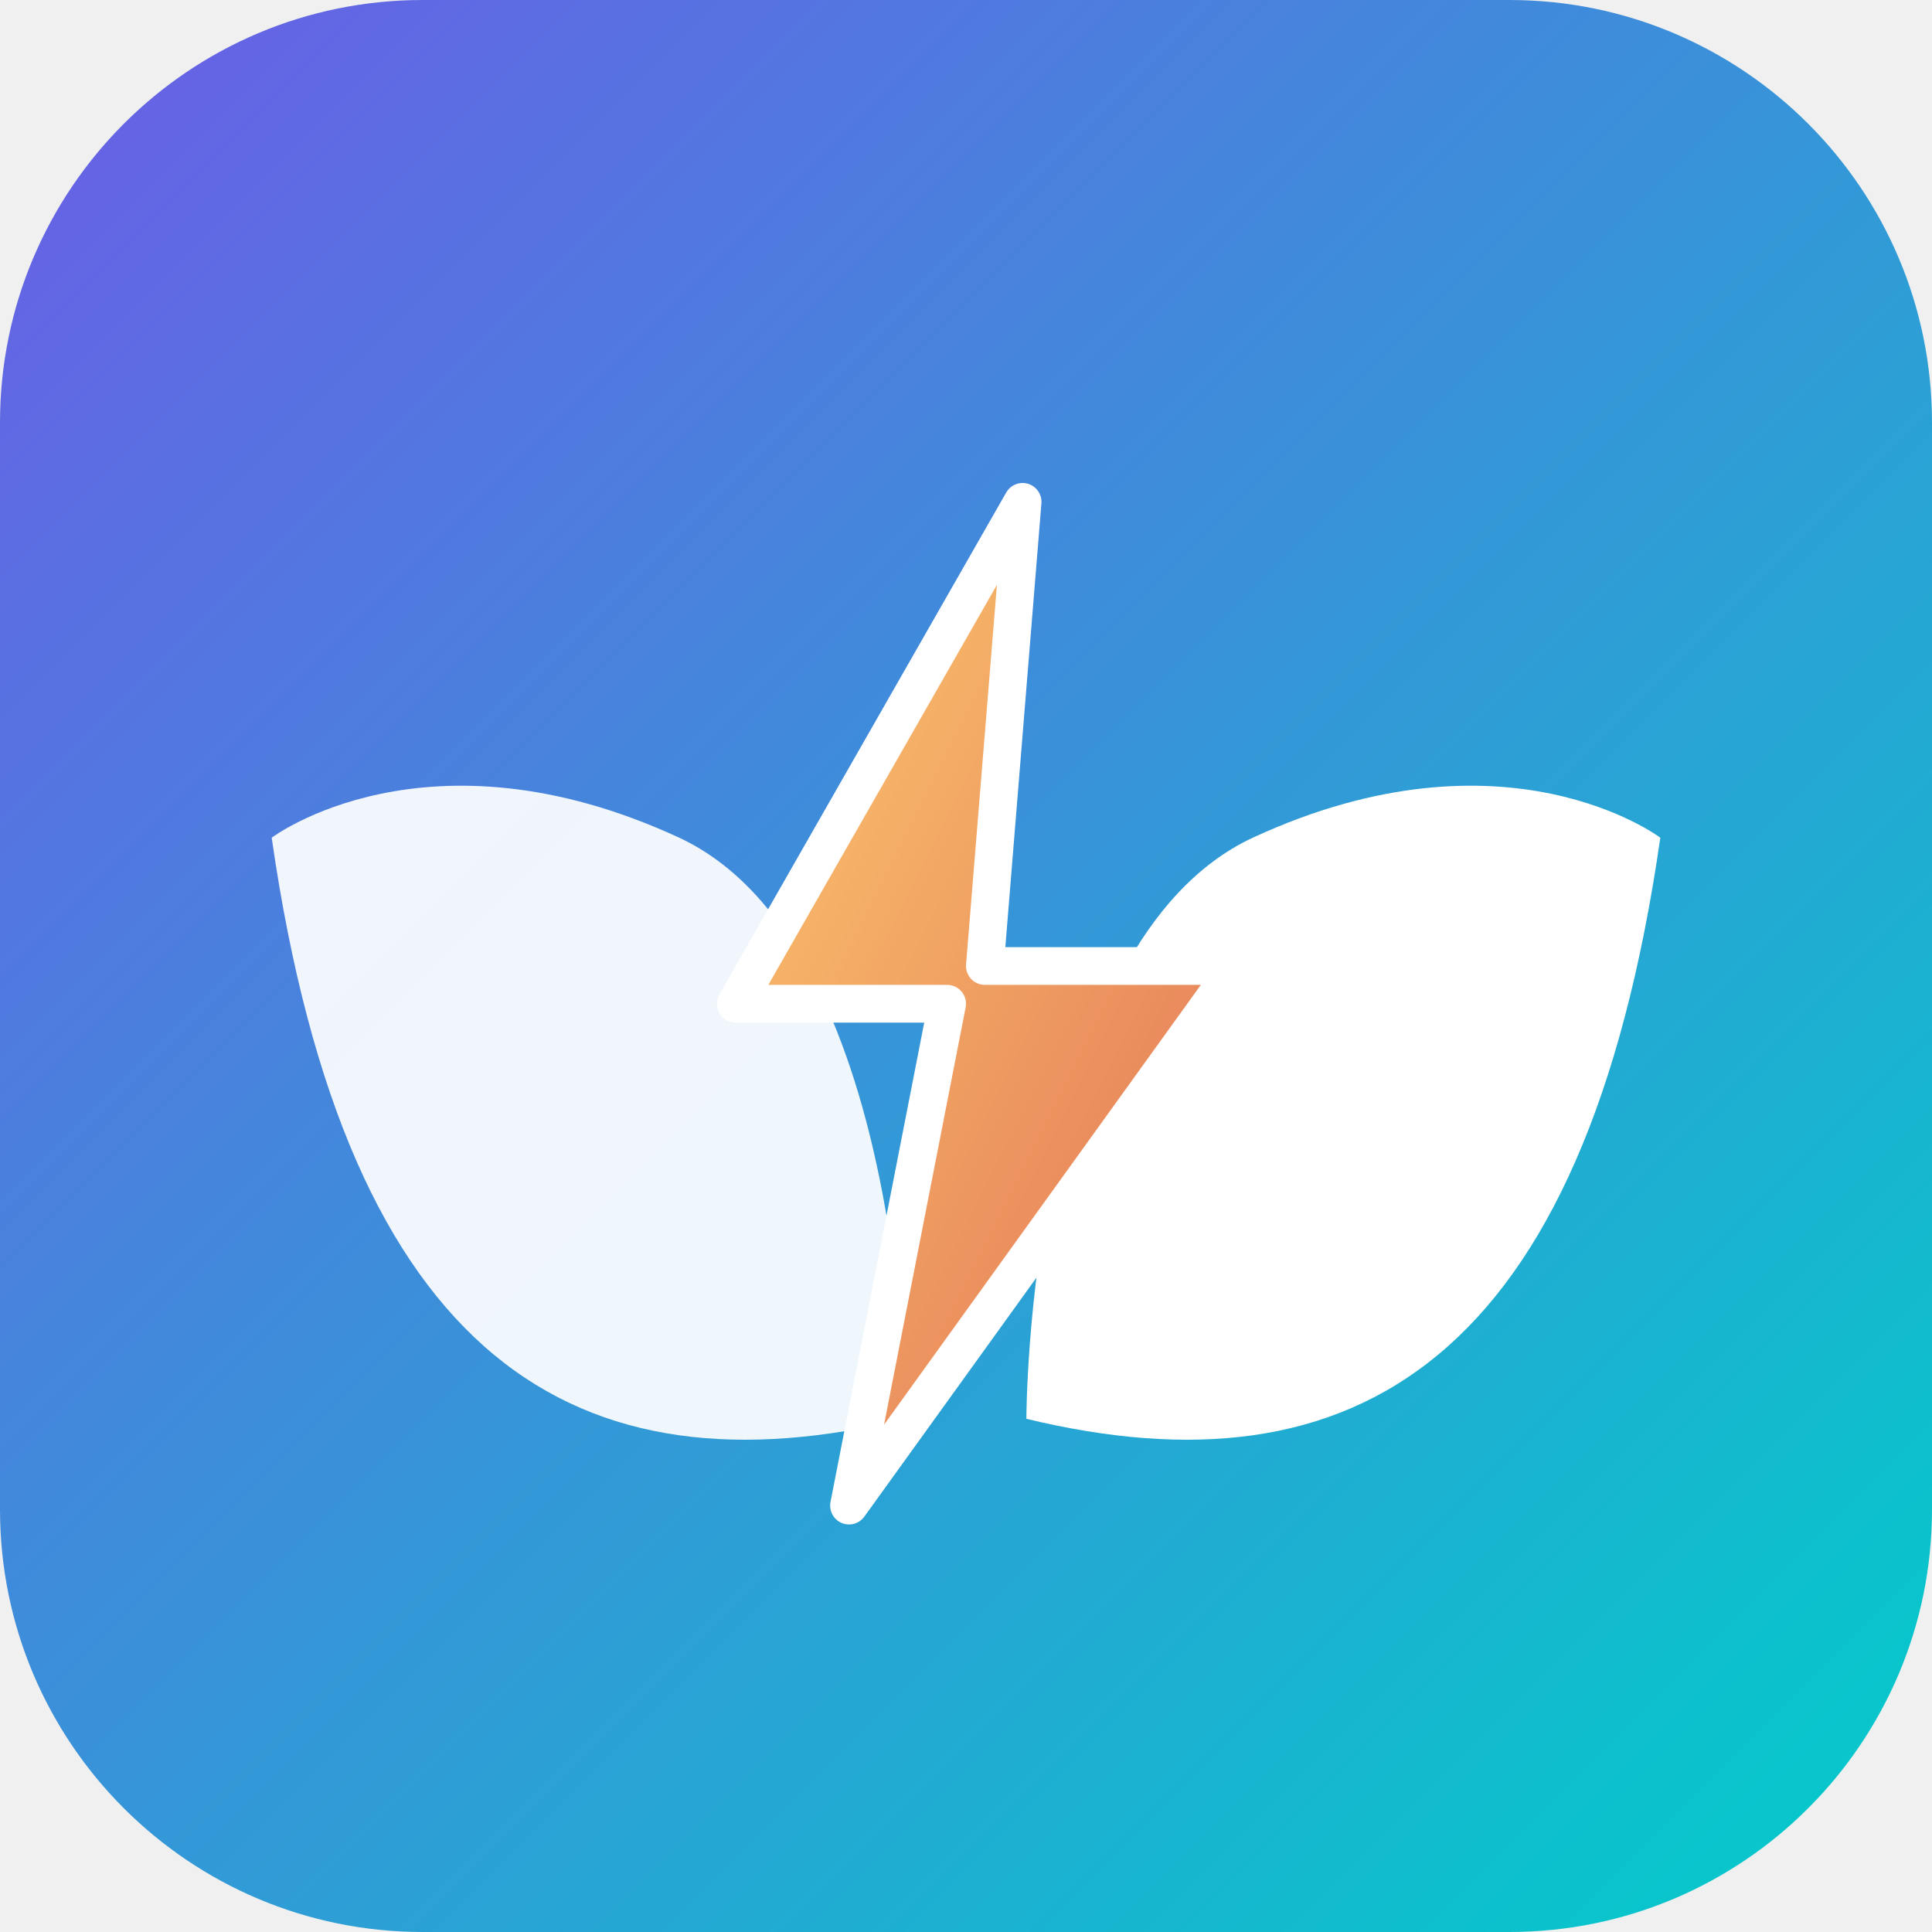
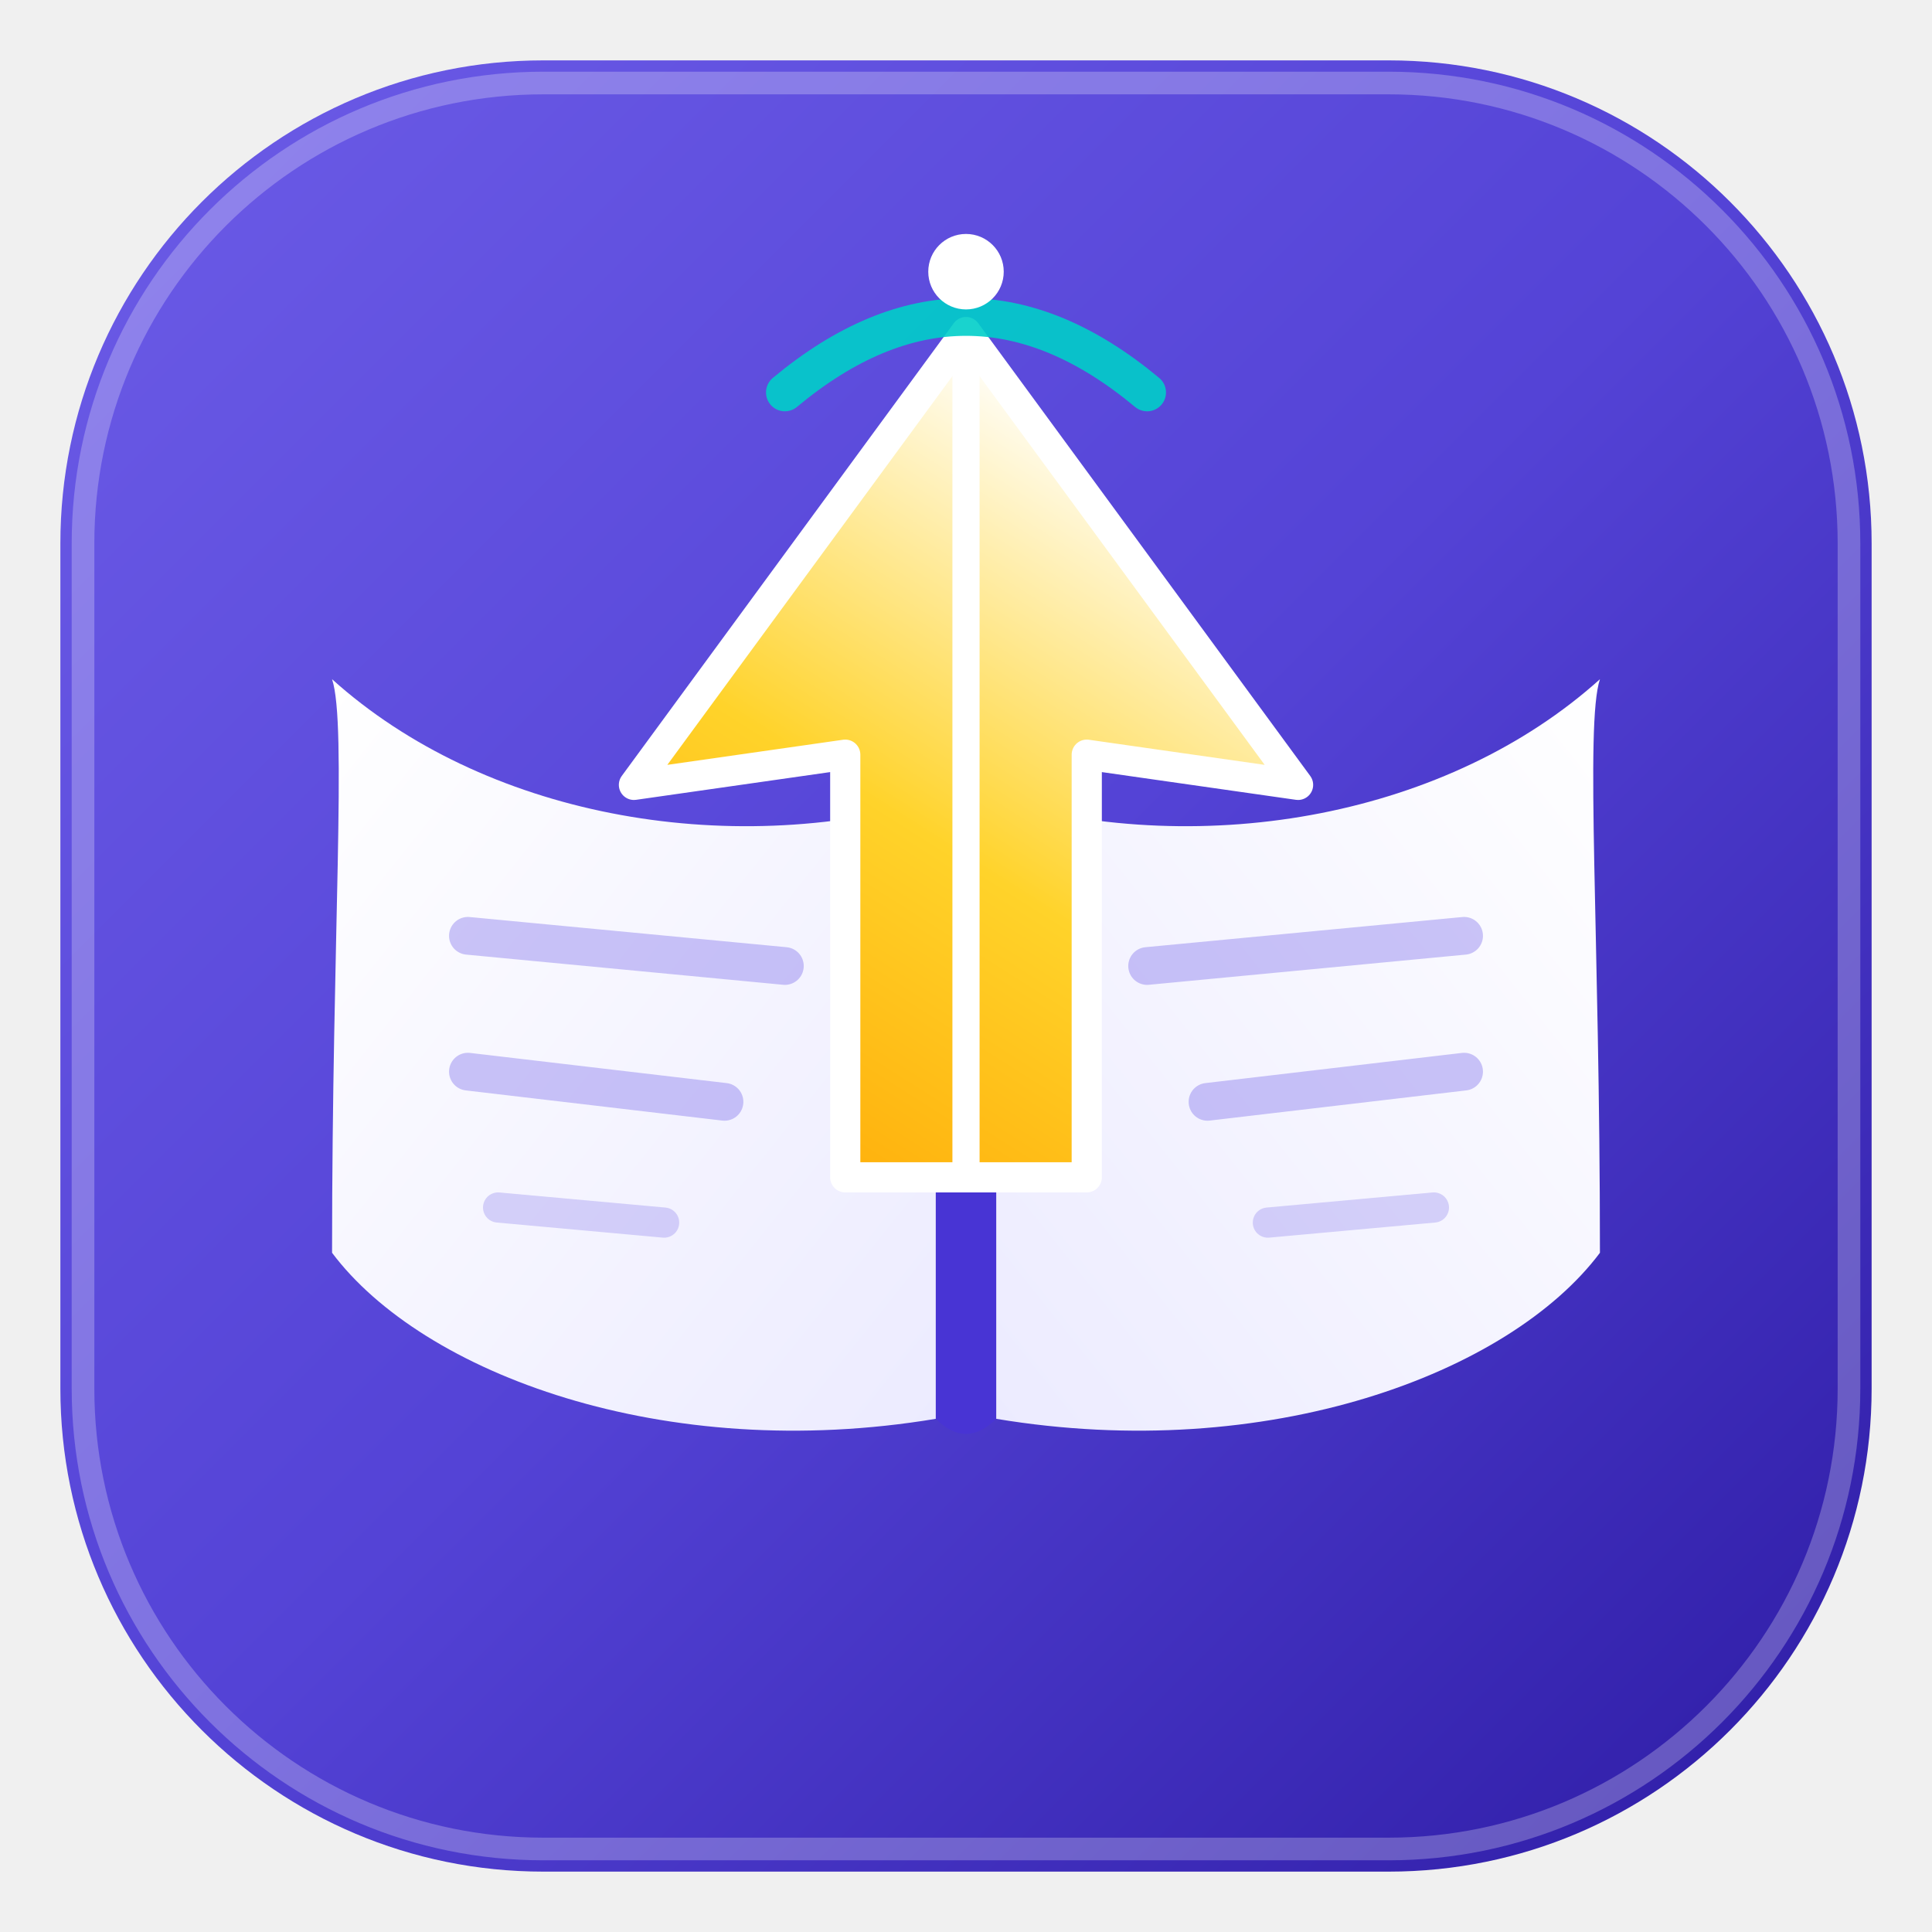
- <svg xmlns="http://www.w3.org/2000/svg" viewBox="0 0 512 512">
+ <svg xmlns="http://www.w3.org/2000/svg" viewBox="0 0 128 128" width="128" height="128">
  <defs>
-     <linearGradient id="bg" x1="0%" y1="0%" x2="100%" y2="100%">
+     <linearGradient id="bgGrad" x1="0%" y1="0%" x2="100%" y2="100%">
      <stop offset="0%" stop-color="#6C5CE7" />
-       <stop offset="100%" stop-color="#00CEC9" />
+       <stop offset="50%" stop-color="#5443D6" />
+       <stop offset="100%" stop-color="#2D1BA4" />
    </linearGradient>
-     <linearGradient id="bolt" x1="0%" y1="0%" x2="100%" y2="100%">
-       <stop offset="0%" stop-color="#FDCB6E" />
-       <stop offset="100%" stop-color="#E17055" />
+     <linearGradient id="arrowGold" x1="0%" y1="100%" x2="50%" y2="0%">
+       <stop offset="0%" stop-color="#FFA502" />
+       <stop offset="50%" stop-color="#FFD32A" />
+       <stop offset="100%" stop-color="#FFFFFF" />
+     </linearGradient>
+     <linearGradient id="speedCyan" x1="0%" y1="0%" x2="100%" y2="0%">
+       <stop offset="0%" stop-color="#00CEC9" stop-opacity="0" />
+       <stop offset="50%" stop-color="#00CEC9" stop-opacity="0.8" />
+       <stop offset="100%" stop-color="#81ECEC" stop-opacity="1" />
+     </linearGradient>
+     <linearGradient id="leftPage" x1="0%" y1="0%" x2="100%" y2="100%">
+       <stop offset="0%" stop-color="#FFFFFF" />
+       <stop offset="100%" stop-color="#ECEBFF" />
+     </linearGradient>
+     <linearGradient id="rightPage" x1="100%" y1="0%" x2="0%" y2="100%">
+       <stop offset="0%" stop-color="#FFFFFF" />
+       <stop offset="100%" stop-color="#ECEBFF" />
    </linearGradient>
  </defs>
-   <rect width="512" height="512" rx="112" fill="url(#bg)" />
-   <path d="M 240 376 C 153 397 92 361 72 222 C 72 222 113 191 180 222 C 240 250 240 376 240 376 Z" fill="rgba(255,255,255,0.92)" />
-   <path d="M 272 376 C 359 397 420 361 440 222 C 440 222 399 191 332 222 C 272 250 272 376 272 376 Z" fill="#ffffff" />
-   <polygon points="271,133 195,266 251,266 225,399 328,256 261,256" fill="url(#bolt)" stroke="#ffffff" stroke-width="10" stroke-linejoin="round" />
+   <rect x="4" y="4" width="120" height="120" rx="32" fill="url(#bgGrad)" />
+   <rect x="5.5" y="5.5" width="117" height="117" rx="30.5" stroke="rgba(255,255,255,0.25)" stroke-width="1.5" fill="none" />
+   <path d="M 16 38 L 44 38" stroke="url(#speedCyan)" stroke-width="3" stroke-linecap="round" />
+   <path d="M 12 48 L 36 48" stroke="url(#speedCyan)" stroke-width="3.5" stroke-linecap="round" />
+   <path d="M 18 58 L 32 58" stroke="url(#speedCyan)" stroke-width="2.5" stroke-linecap="round" />
+   <path d="M 62 94 C 44 97 28 91 22 83 C 22 62 23 48 22 45 C 32 54 48 57 62 53 Z" fill="url(#leftPage)" />
+   <line x1="31" y1="62" x2="52" y2="64" stroke="#6C5CE7" stroke-width="2.5" stroke-linecap="round" opacity="0.35" />
+   <line x1="31" y1="71" x2="48" y2="73" stroke="#6C5CE7" stroke-width="2.5" stroke-linecap="round" opacity="0.35" />
+   <line x1="33" y1="80" x2="44" y2="81" stroke="#6C5CE7" stroke-width="2" stroke-linecap="round" opacity="0.25" />
+   <path d="M 66 94 C 84 97 100 91 106 83 C 106 62 105 48 106 45 C 96 54 80 57 66 53 Z" fill="url(#rightPage)" />
+   <line x1="76" y1="64" x2="97" y2="62" stroke="#6C5CE7" stroke-width="2.5" stroke-linecap="round" opacity="0.35" />
+   <line x1="80" y1="73" x2="97" y2="71" stroke="#6C5CE7" stroke-width="2.5" stroke-linecap="round" opacity="0.35" />
+   <line x1="84" y1="81" x2="95" y2="80" stroke="#6C5CE7" stroke-width="2" stroke-linecap="round" opacity="0.25" />
+   <path d="M 62 53 Q 64 55 66 53 L 66 94 Q 64 96 62 94 Z" fill="#4834D4" />
+   <path d="M 64 22 L 86 52 L 72 50 L 72 78 L 56 78 L 56 50 L 42 52 Z" fill="url(#arrowGold)" stroke="#FFFFFF" stroke-width="2" stroke-linejoin="round" />
+   <path d="M 64 22 L 64 78" stroke="#FFFFFF" stroke-width="1.8" stroke-linecap="round" />
+   <path d="M 52 26 Q 64 16 76 26" stroke="#00CEC9" stroke-width="2.5" stroke-linecap="round" fill="none" opacity="0.9" />
+   <circle cx="64" cy="18" r="2.5" fill="#FFFFFF" />
</svg>
